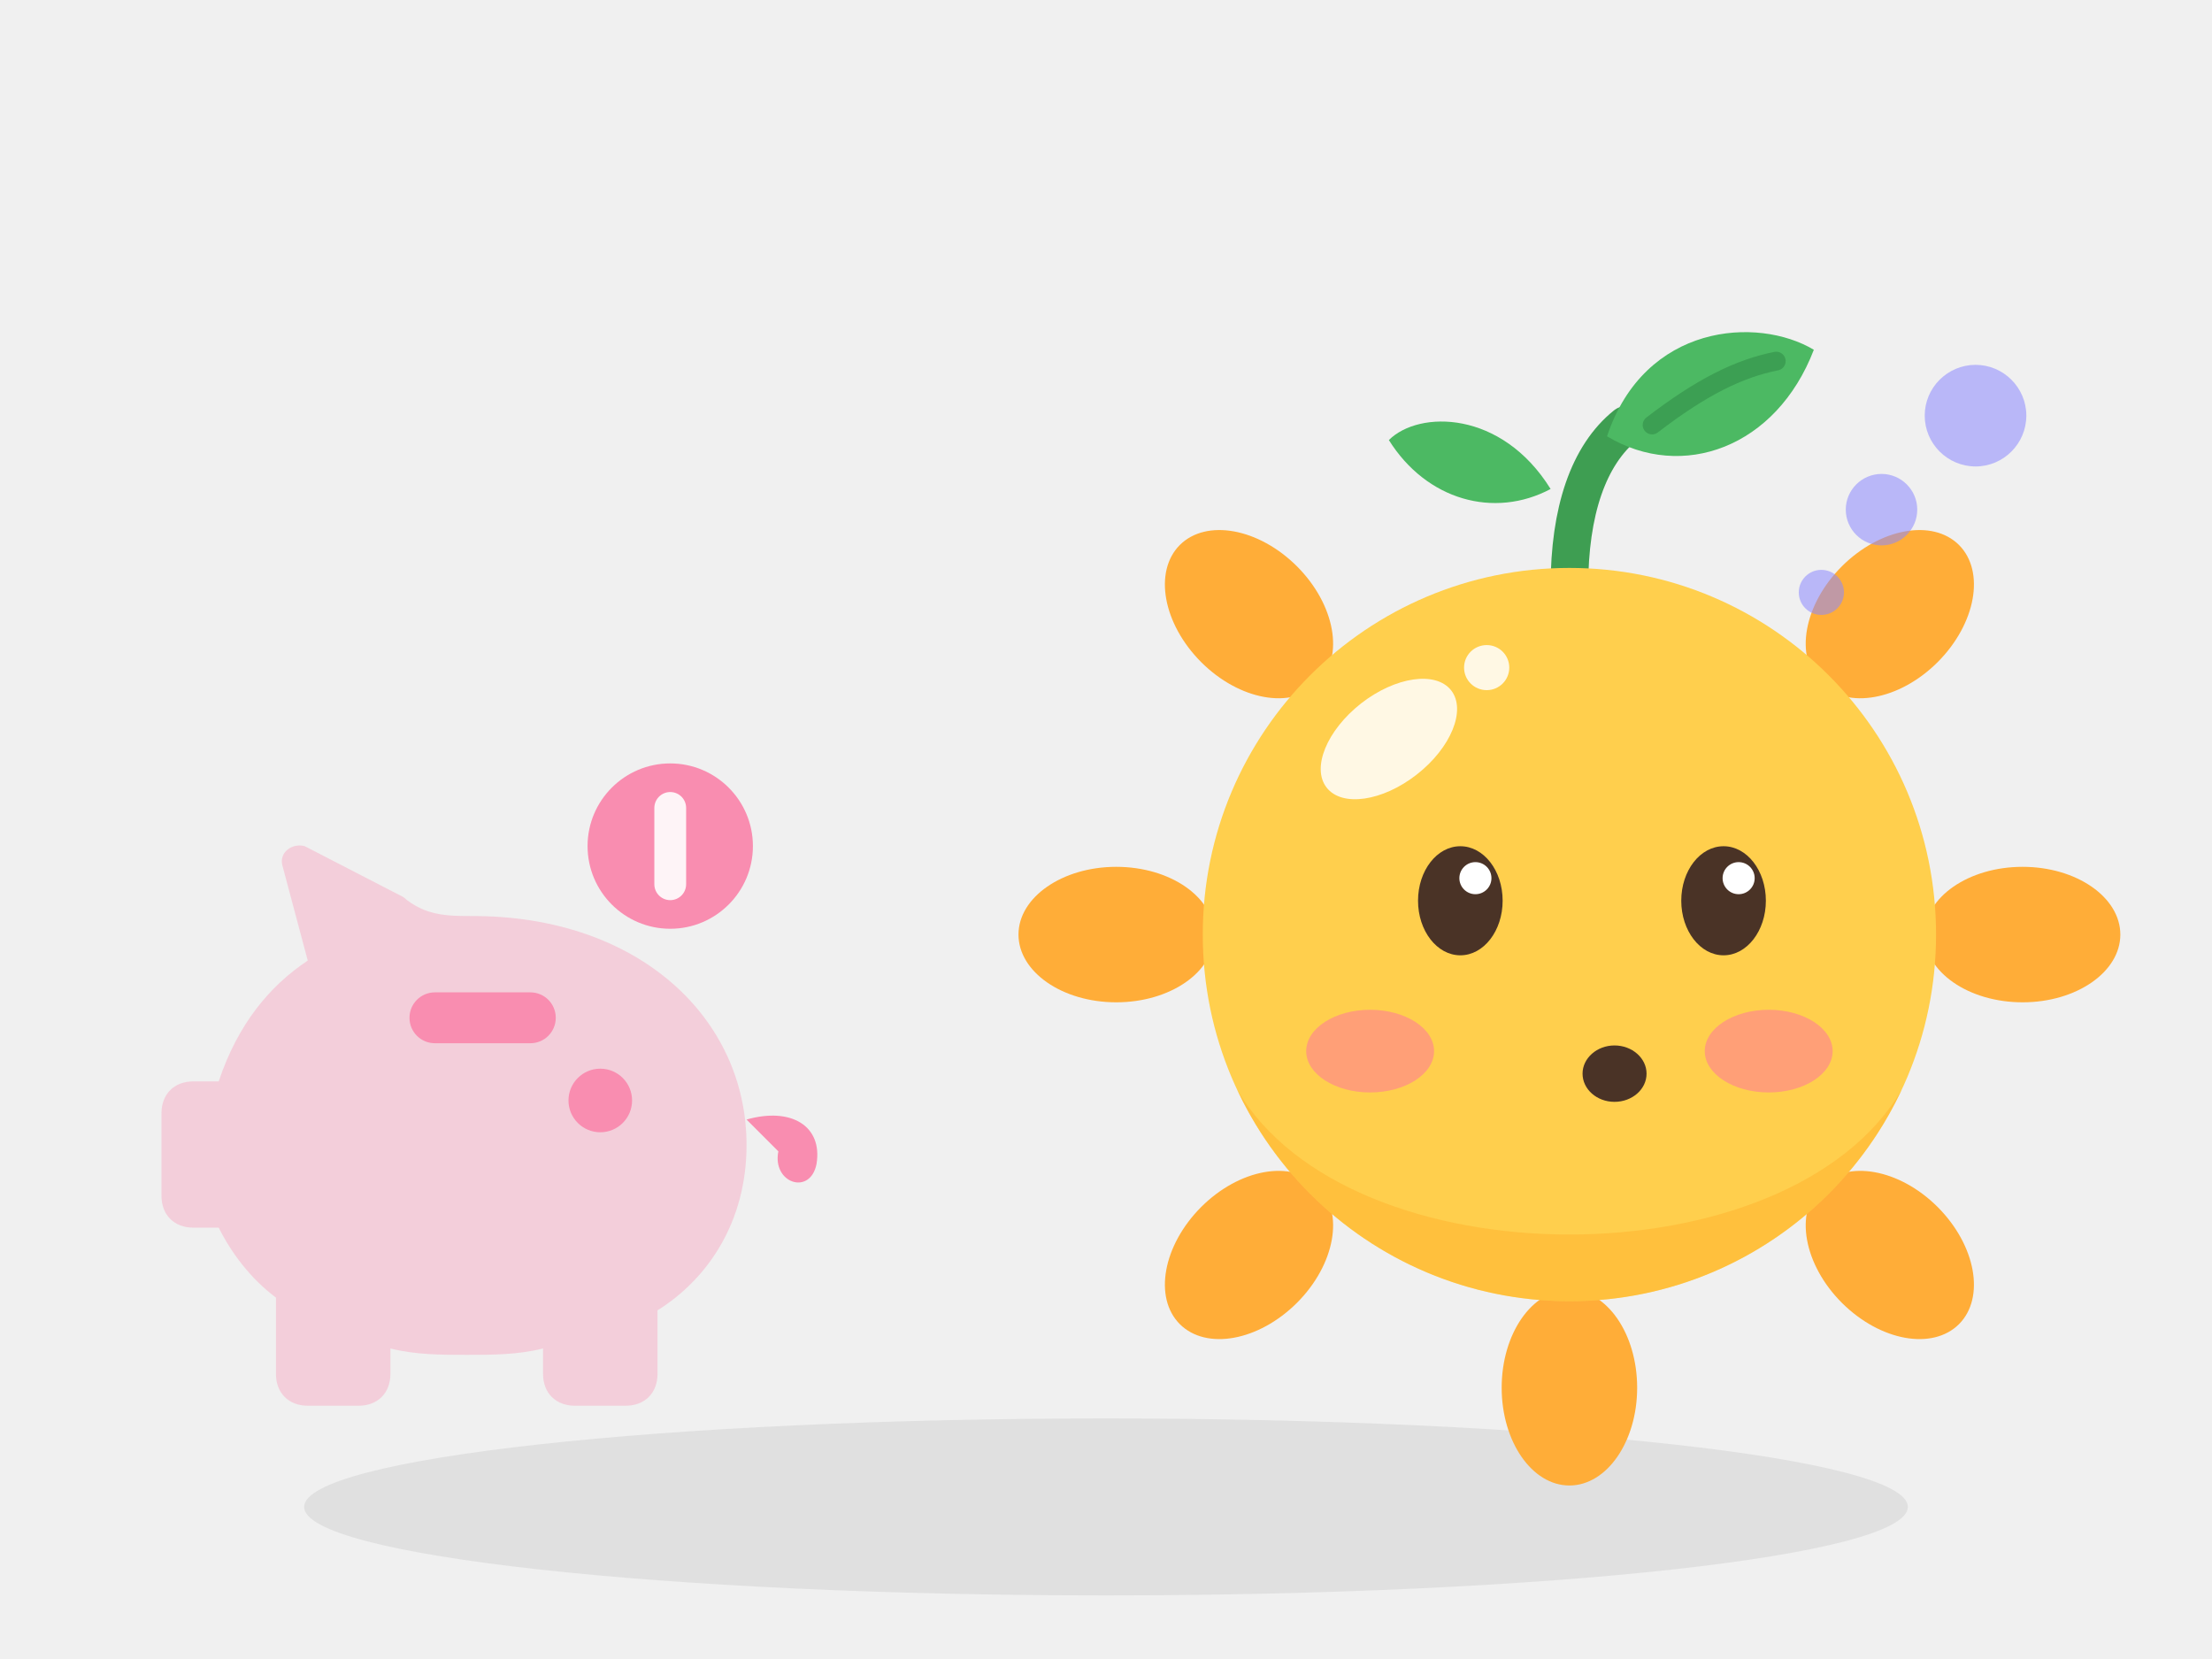
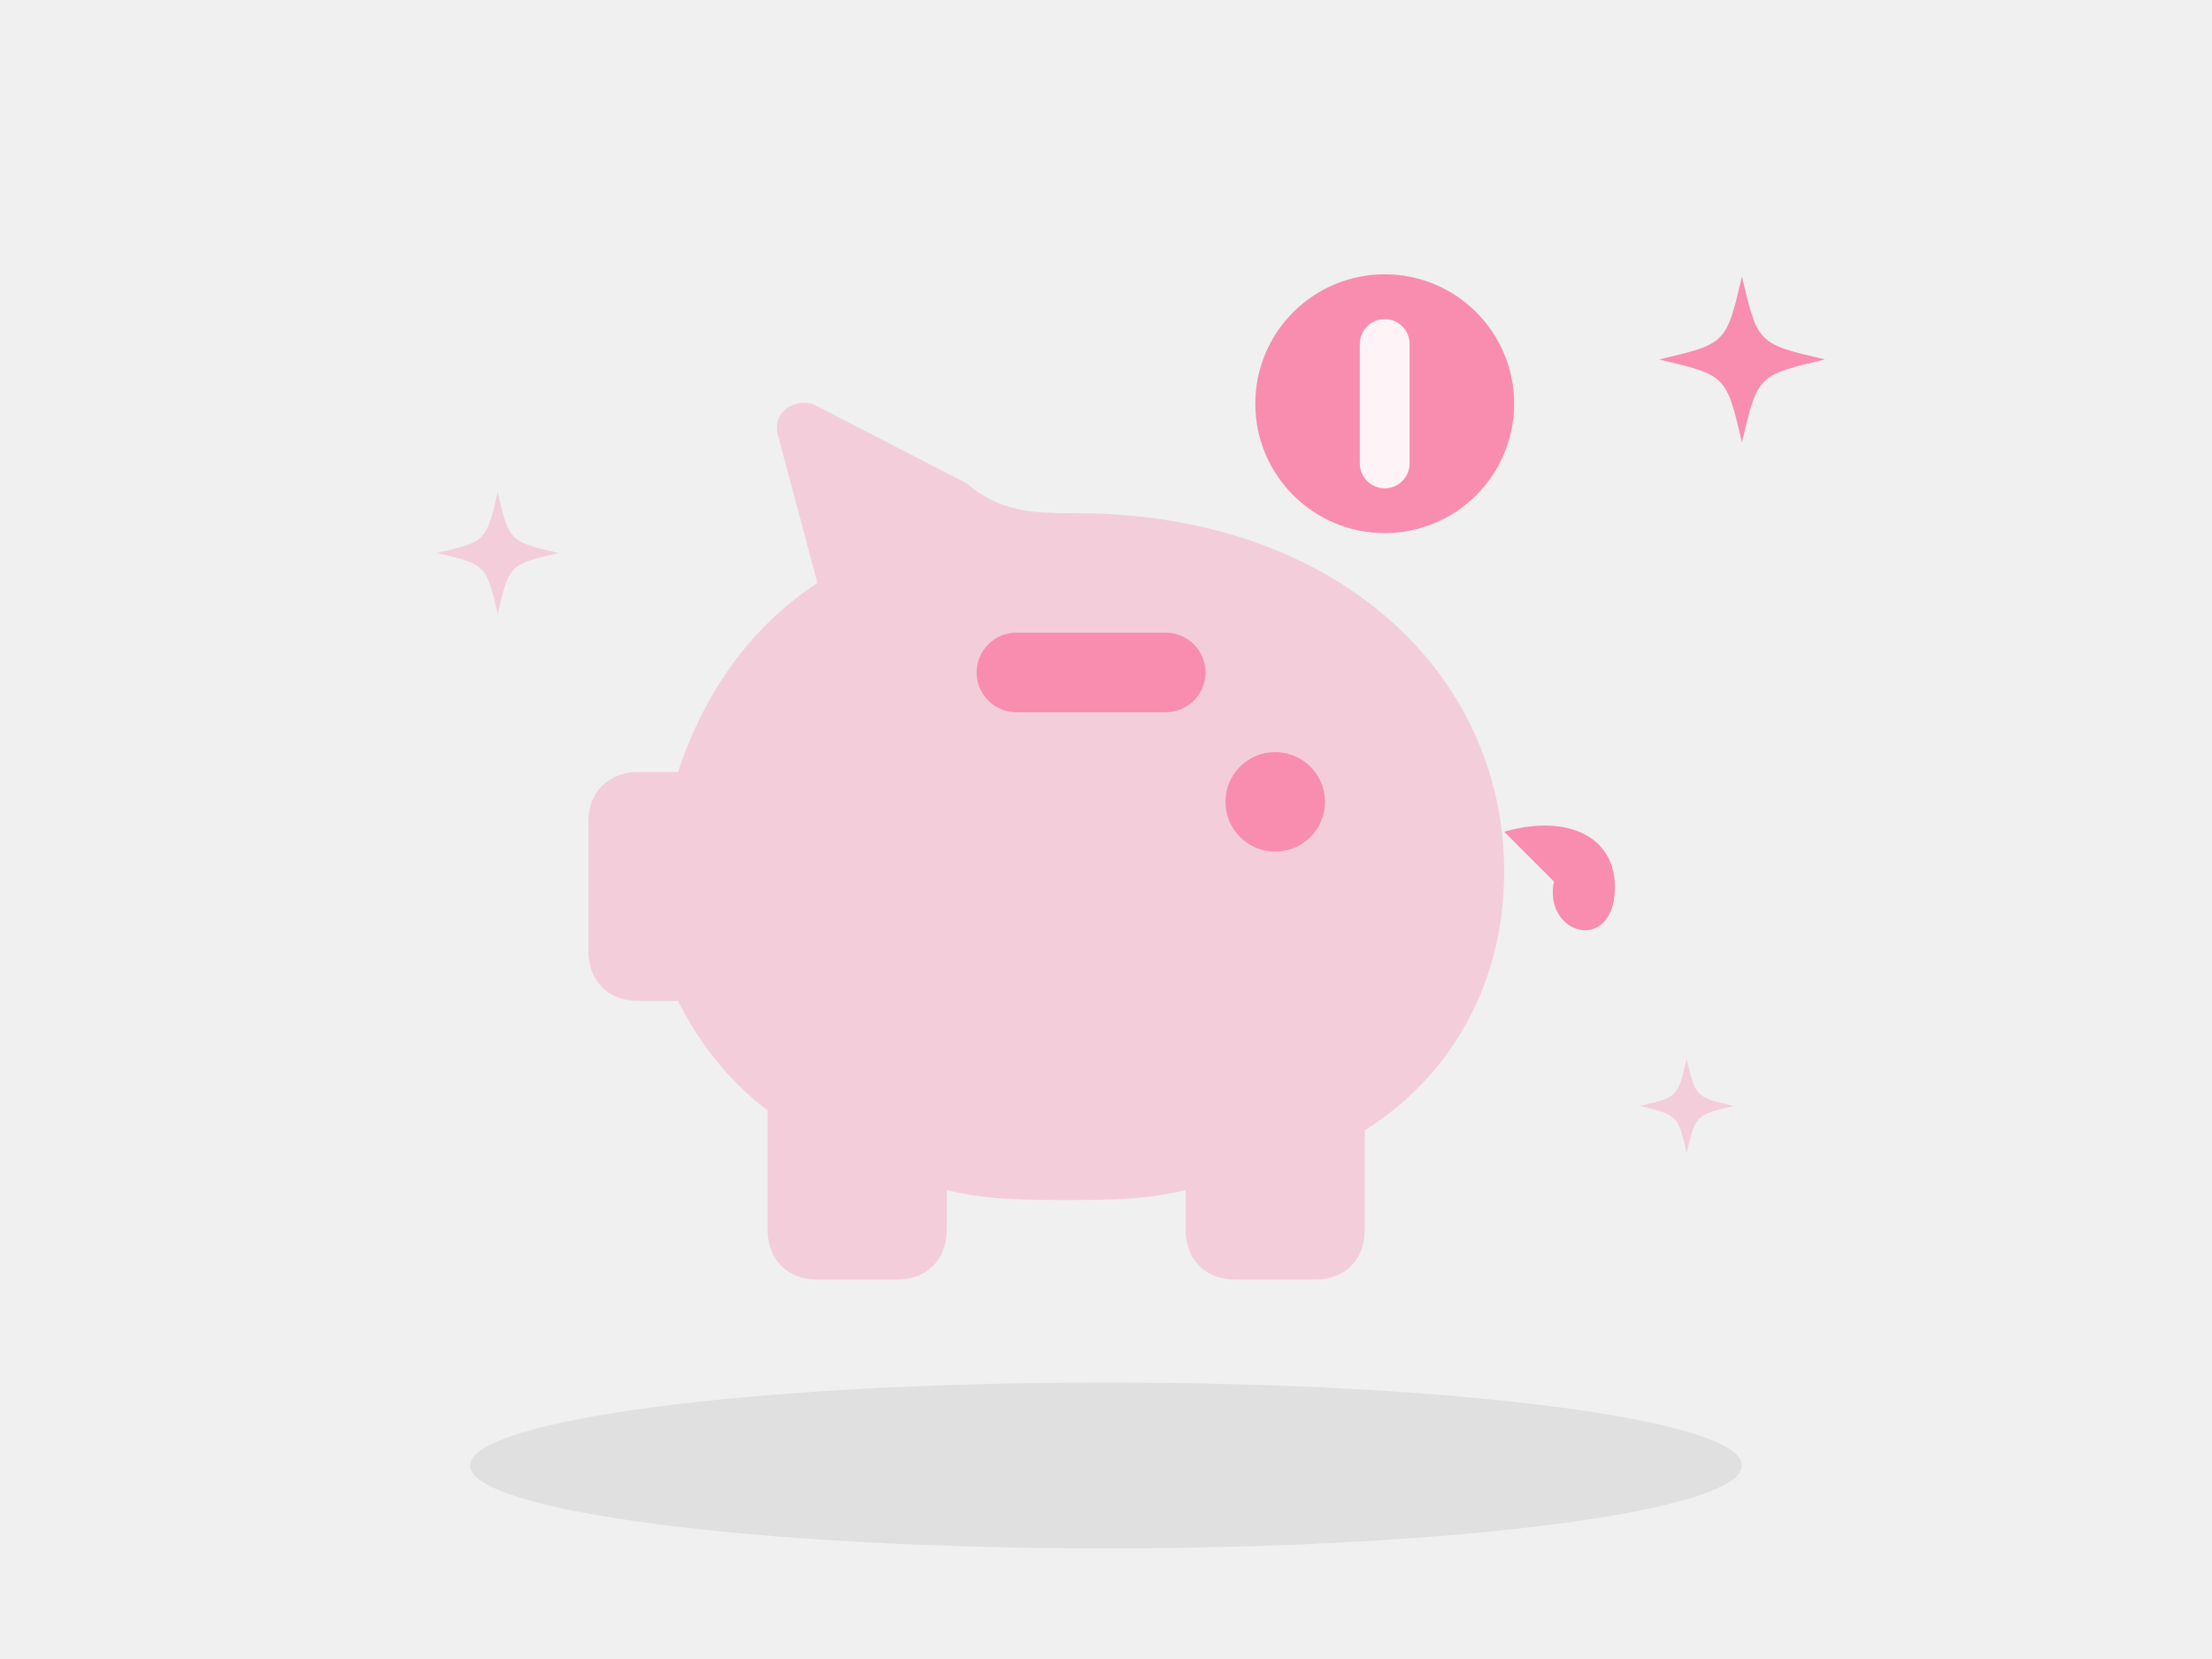
<svg xmlns="http://www.w3.org/2000/svg" viewBox="0 0 160 120" width="160" height="120">
-   <path d="M 138 109 C 138 112.53 112.03 115.4 80 115.4 C 47.97 115.4 22 112.53 22 109 C 22 105.47 47.97 102.6 80 102.6 C 112.03 102.6 138 105.47 138 109 Z" fill="#000000" opacity="0.07" />
-   <path d="M 54.46 61.2 C 54.46 64.5 51.78 67.18 48.48 67.18 C 45.18 67.18 42.5 64.5 42.5 61.2 C 42.5 57.9 45.18 55.22 48.48 55.22 C 51.78 55.22 54.46 57.9 54.46 61.2 Z" fill="#F98DB0" />
-   <path d="M 34.22 66.26 C 46.18 66.26 54 73.62 54 82.82 C 54 88.34 51.24 92.48 47.56 94.78 L 47.56 99.38 C 47.56 100.76 46.64 101.68 45.26 101.68 L 41.58 101.68 C 40.2 101.68 39.28 100.76 39.28 99.38 L 39.28 97.54 C 37.44 98 35.6 98 33.76 98 C 31.92 98 30.08 98 28.24 97.54 L 28.24 99.38 C 28.24 100.76 27.32 101.68 25.94 101.68 L 22.26 101.68 C 20.88 101.68 19.96 100.76 19.96 99.38 L 19.96 93.86 C 18.12 92.48 16.74 90.64 15.82 88.8 L 13.98 88.8 C 12.6 88.8 11.68 87.88 11.68 86.5 L 11.68 80.52 C 11.68 79.14 12.6 78.22 13.98 78.22 L 15.82 78.22 C 17.2 74.08 19.5 71.32 22.26 69.48 L 20.42 62.58 C 20.19 61.66 21.11 60.97 22.03 61.2 L 29.16 64.88 C 30.77 66.26 32.38 66.26 34.22 66.26 Z" fill="#F98DB0" opacity="0.34" />
-   <path d="M 31.46 71.78 L 38.36 71.78 C 39.38 71.78 40.2 72.6 40.2 73.62 L 40.2 73.62 C 40.2 74.64 39.38 75.46 38.36 75.46 L 31.46 75.46 C 30.44 75.46 29.62 74.64 29.62 73.62 L 29.62 73.62 C 29.62 72.6 30.44 71.78 31.46 71.78 Z" fill="#F98DB0" />
-   <path d="M 45.72 79.6 C 45.72 80.87 44.69 81.9 43.42 81.9 C 42.15 81.9 41.12 80.87 41.12 79.6 C 41.12 78.33 42.15 77.3 43.42 77.3 C 44.69 77.3 45.72 78.33 45.72 79.6 Z" fill="#F98DB0" />
-   <path d="M 54 80.98 C 57.22 80.06 59.52 81.44 59.06 84.2 C 58.6 86.5 55.84 85.58 56.3 83.28" fill="#F98DB0" />
-   <path d="M 48.48 58.44 L 48.48 63.96" fill="none" stroke="#FFFFFF" stroke-width="2.3" stroke-linecap="round" stroke-linejoin="round" opacity="0.9" />
-   <path d="M 140.16 47.89 C 137.4 50.65 133.61 51.34 131.7 49.42 C 129.78 47.51 130.47 43.72 133.23 40.96 C 136 38.2 139.78 37.51 141.7 39.42 C 143.61 41.34 142.92 45.12 140.16 47.89 Z" fill="#FFAD38" />
-   <path d="M 146.3 72.5 C 142.39 72.5 139.22 70.3 139.22 67.6 C 139.22 64.9 142.39 62.7 146.3 62.7 C 150.2 62.7 153.37 64.9 153.37 67.6 C 153.37 70.3 150.2 72.5 146.3 72.5 Z" fill="#FFAD38" />
-   <path d="M 133.23 94.24 C 130.47 91.48 129.78 87.69 131.7 85.78 C 133.61 83.86 137.4 84.55 140.16 87.31 C 142.92 90.08 143.61 93.86 141.7 95.78 C 139.78 97.69 136 97 133.23 94.24 Z" fill="#FFAD38" />
-   <path d="M 108.62 100.38 C 108.62 96.47 110.82 93.3 113.52 93.3 C 116.22 93.3 118.42 96.47 118.42 100.38 C 118.42 104.28 116.22 107.45 113.52 107.45 C 110.82 107.45 108.62 104.28 108.62 100.38 Z" fill="#FFAD38" />
-   <path d="M 86.88 87.31 C 89.64 84.55 93.43 83.86 95.34 85.78 C 97.26 87.69 96.57 91.48 93.81 94.24 C 91.04 97 87.26 97.69 85.34 95.78 C 83.43 93.86 84.12 90.08 86.88 87.31 Z" fill="#FFAD38" />
-   <path d="M 80.74 62.7 C 84.65 62.7 87.82 64.9 87.82 67.6 C 87.82 70.3 84.65 72.5 80.74 72.5 C 76.84 72.5 73.67 70.3 73.67 67.6 C 73.67 64.9 76.84 62.7 80.74 62.7 Z" fill="#FFAD38" />
-   <path d="M 93.81 40.96 C 96.57 43.72 97.26 47.51 95.34 49.42 C 93.43 51.34 89.64 50.65 86.88 47.89 C 84.12 45.12 83.43 41.34 85.34 39.42 C 87.26 37.51 91.04 38.2 93.81 40.96 Z" fill="#FFAD38" />
-   <path d="M 113.52 42.44 C 113.52 37 114.88 32.92 117.6 30.74" fill="none" stroke="#3E9E52" stroke-width="2.72" stroke-linecap="round" stroke-linejoin="round" />
-   <path d="M 116.24 31.56 C 118.96 23.4 127.12 22.86 131.2 25.3 C 128.48 32.38 121.68 34.82 116.24 31.56 Z" fill="#4CB963" />
-   <path d="M 119.5 30.74 C 123.04 28.02 125.76 26.66 128.48 26.12" fill="none" stroke="#2F8A45" stroke-width="1.36" stroke-linecap="round" stroke-linejoin="round" opacity="0.55" />
-   <path d="M 112.16 35.37 C 108.62 29.66 102.64 29.66 100.46 31.83 C 103.18 36.18 108.08 37.54 112.16 35.37 Z" fill="#4CB963" />
-   <path d="M 140.04 67.6 C 140.04 82.25 128.17 94.12 113.52 94.12 C 98.87 94.12 87 82.25 87 67.6 C 87 52.95 98.87 41.08 113.52 41.08 C 128.17 41.08 140.04 52.95 140.04 67.6 Z" fill="#FFCF4D" />
-   <path d="M 137.56 78.81 C 133.2 88.15 123.83 94.12 113.52 94.12 C 103.21 94.12 93.84 88.15 89.48 78.81 C 97.64 92.79 129.4 92.79 137.56 78.81 Z" fill="#FFAE2B" opacity="0.45" />
-   <path d="M 104.97 49.94 C 106.07 51.36 104.96 54.09 102.47 56.03 C 99.99 57.97 97.07 58.39 95.96 56.97 C 94.85 55.55 95.97 52.83 98.45 50.88 C 100.94 48.94 103.86 48.52 104.97 49.94 Z" fill="#FFFFFF" opacity="0.85" />
-   <path d="M 109.17 48.29 C 109.17 49.19 108.44 49.92 107.54 49.92 C 106.63 49.92 105.9 49.19 105.9 48.29 C 105.9 47.39 106.63 46.66 107.54 46.66 C 108.44 46.66 109.17 47.39 109.17 48.29 Z" fill="#FFFFFF" opacity="0.85" />
-   <path d="M 103.73 76.03 C 103.73 77.68 101.66 79.02 99.1 79.02 C 96.55 79.02 94.48 77.68 94.48 76.03 C 94.48 74.38 96.55 73.04 99.1 73.04 C 101.66 73.04 103.73 74.38 103.73 76.03 Z" fill="#FF7F93" opacity="0.6" />
-   <path d="M 132.56 76.03 C 132.56 77.68 130.49 79.02 127.94 79.02 C 125.38 79.02 123.31 77.68 123.31 76.03 C 123.31 74.38 125.38 73.04 127.94 73.04 C 130.49 73.04 132.56 74.38 132.56 76.03 Z" fill="#FF7F93" opacity="0.6" />
-   <path d="M 108.69 65.15 C 108.69 67.33 107.32 69.1 105.63 69.1 C 103.94 69.1 102.57 67.33 102.57 65.15 C 102.57 62.97 103.94 61.21 105.63 61.21 C 107.32 61.21 108.69 62.97 108.69 65.15 Z" fill="#4A3326" />
-   <path d="M 107.88 63.52 C 107.88 64.16 107.36 64.68 106.72 64.68 C 106.08 64.68 105.56 64.16 105.56 63.52 C 105.56 62.88 106.08 62.36 106.72 62.36 C 107.36 62.36 107.88 62.88 107.88 63.52 Z" fill="#FFFFFF" />
-   <path d="M 127.73 65.15 C 127.73 67.33 126.36 69.1 124.67 69.1 C 122.98 69.1 121.61 67.33 121.61 65.15 C 121.61 62.97 122.98 61.21 124.67 61.21 C 126.36 61.21 127.73 62.97 127.73 65.15 Z" fill="#4A3326" />
-   <path d="M 126.92 63.52 C 126.92 64.16 126.4 64.68 125.76 64.68 C 125.12 64.68 124.6 64.16 124.6 63.52 C 124.6 62.88 125.12 62.36 125.76 62.36 C 126.4 62.36 126.92 62.88 126.92 63.52 Z" fill="#FFFFFF" />
-   <path d="M 119.1 77.66 C 119.1 78.79 118.06 79.7 116.78 79.7 C 115.51 79.7 114.47 78.79 114.47 77.66 C 114.47 76.54 115.51 75.62 116.78 75.62 C 118.06 75.62 119.1 76.54 119.1 77.66 Z" fill="#4A3326" />
-   <path d="M 138.68 36.86 C 138.68 38.29 137.52 39.45 136.1 39.45 C 134.67 39.45 133.51 38.29 133.51 36.86 C 133.51 35.44 134.67 34.28 136.1 34.28 C 137.52 34.28 138.68 35.44 138.68 36.86 Z" fill="#8C89FF" opacity="0.55" />
-   <path d="M 146.57 30.06 C 146.57 32.09 144.92 33.74 142.9 33.74 C 140.87 33.74 139.22 32.09 139.22 30.06 C 139.22 28.04 140.87 26.39 142.9 26.39 C 144.92 26.39 146.57 28.04 146.57 30.06 Z" fill="#8C89FF" opacity="0.55" />
-   <path d="M 133.38 42.85 C 133.38 43.75 132.65 44.48 131.74 44.48 C 130.84 44.48 130.11 43.75 130.11 42.85 C 130.11 41.95 130.84 41.22 131.74 41.22 C 132.65 41.22 133.38 41.95 133.38 42.85 Z" fill="#8C89FF" opacity="0.55" />
+   <path d="M 126 106 C 126 109.31 105.41 112 80 112 C 54.59 112 34 109.31 34 106 C 34 102.69 54.59 100 80 100 C 105.41 100 126 102.69 126 106 Z" fill="#000000" opacity="0.07" />
+   <path d="M 109.52 29.2 C 109.52 34.37 105.33 38.56 100.16 38.56 C 94.99 38.56 90.8 34.37 90.8 29.2 C 90.8 24.03 94.99 19.84 100.16 19.84 C 105.33 19.84 109.52 24.03 109.52 29.2 Z" fill="#F98DB0" />
+   <path d="M 77.84 37.12 C 96.56 37.12 108.8 48.64 108.8 63.04 C 108.8 71.68 104.48 78.16 98.72 81.76 L 98.72 88.96 C 98.72 91.12 97.28 92.56 95.12 92.56 L 89.36 92.56 C 87.2 92.56 85.76 91.12 85.76 88.96 L 85.76 86.08 C 82.88 86.8 80 86.8 77.12 86.8 C 74.24 86.8 71.36 86.8 68.48 86.08 L 68.48 88.96 C 68.48 91.12 67.04 92.56 64.88 92.56 L 59.12 92.56 C 56.96 92.56 55.52 91.12 55.52 88.96 L 55.52 80.32 C 52.64 78.16 50.48 75.28 49.04 72.4 L 46.16 72.4 C 44 72.4 42.56 70.96 42.56 68.8 L 42.56 59.44 C 42.56 57.28 44 55.84 46.16 55.84 L 49.04 55.84 C 51.2 49.36 54.8 45.04 59.12 42.16 L 56.24 31.36 C 55.88 29.92 57.32 28.84 58.76 29.2 L 69.92 34.96 C 72.44 37.12 74.96 37.12 77.84 37.12 Z" fill="#F98DB0" opacity="0.34" />
+   <path d="M 73.52 45.76 L 84.32 45.76 C 85.91 45.76 87.2 47.05 87.2 48.64 L 87.2 48.64 C 87.2 50.23 85.91 51.52 84.32 51.52 L 73.52 51.52 C 71.93 51.52 70.64 50.23 70.64 48.64 L 70.64 48.64 C 70.64 47.05 71.93 45.76 73.52 45.76 Z" fill="#F98DB0" />
+   <path d="M 95.84 58 C 95.84 59.99 94.23 61.6 92.24 61.6 C 90.25 61.6 88.64 59.99 88.64 58 C 88.64 56.01 90.25 54.4 92.24 54.4 C 94.23 54.4 95.84 56.01 95.84 58 Z" fill="#F98DB0" />
+   <path d="M 108.8 60.16 C 113.84 58.72 117.44 60.88 116.72 65.2 C 116 68.8 111.68 67.36 112.4 63.76" fill="#F98DB0" />
+   <path d="M 100.16 24.88 L 100.16 33.52" fill="none" stroke="#FFFFFF" stroke-width="3.6" stroke-linecap="round" stroke-linejoin="round" opacity="0.9" />
+   <path d="M 126 20 C 127.14 24.86 127.14 24.86 132 26 C 127.14 27.14 127.14 27.14 126 32 C 124.86 27.14 124.86 27.14 120 26 C 124.86 24.86 124.86 24.86 126 20 Z" fill="#F98DB0" />
+   <path d="M 36 35.6 C 36.84 39.16 36.84 39.16 40.4 40 C 36.84 40.84 36.84 40.84 36 44.4 C 35.16 40.84 35.16 40.84 31.6 40 C 35.16 39.16 35.16 39.16 36 35.6 Z" fill="#F98DB0" opacity="0.34" />
+   <path d="M 122 76.6 C 122.65 79.35 122.65 79.35 125.4 80 C 122.65 80.65 122.65 80.65 122 83.4 C 121.35 80.65 121.35 80.65 118.6 80 C 121.35 79.35 121.35 79.35 122 76.6 Z" fill="#F98DB0" opacity="0.34" />
</svg>
